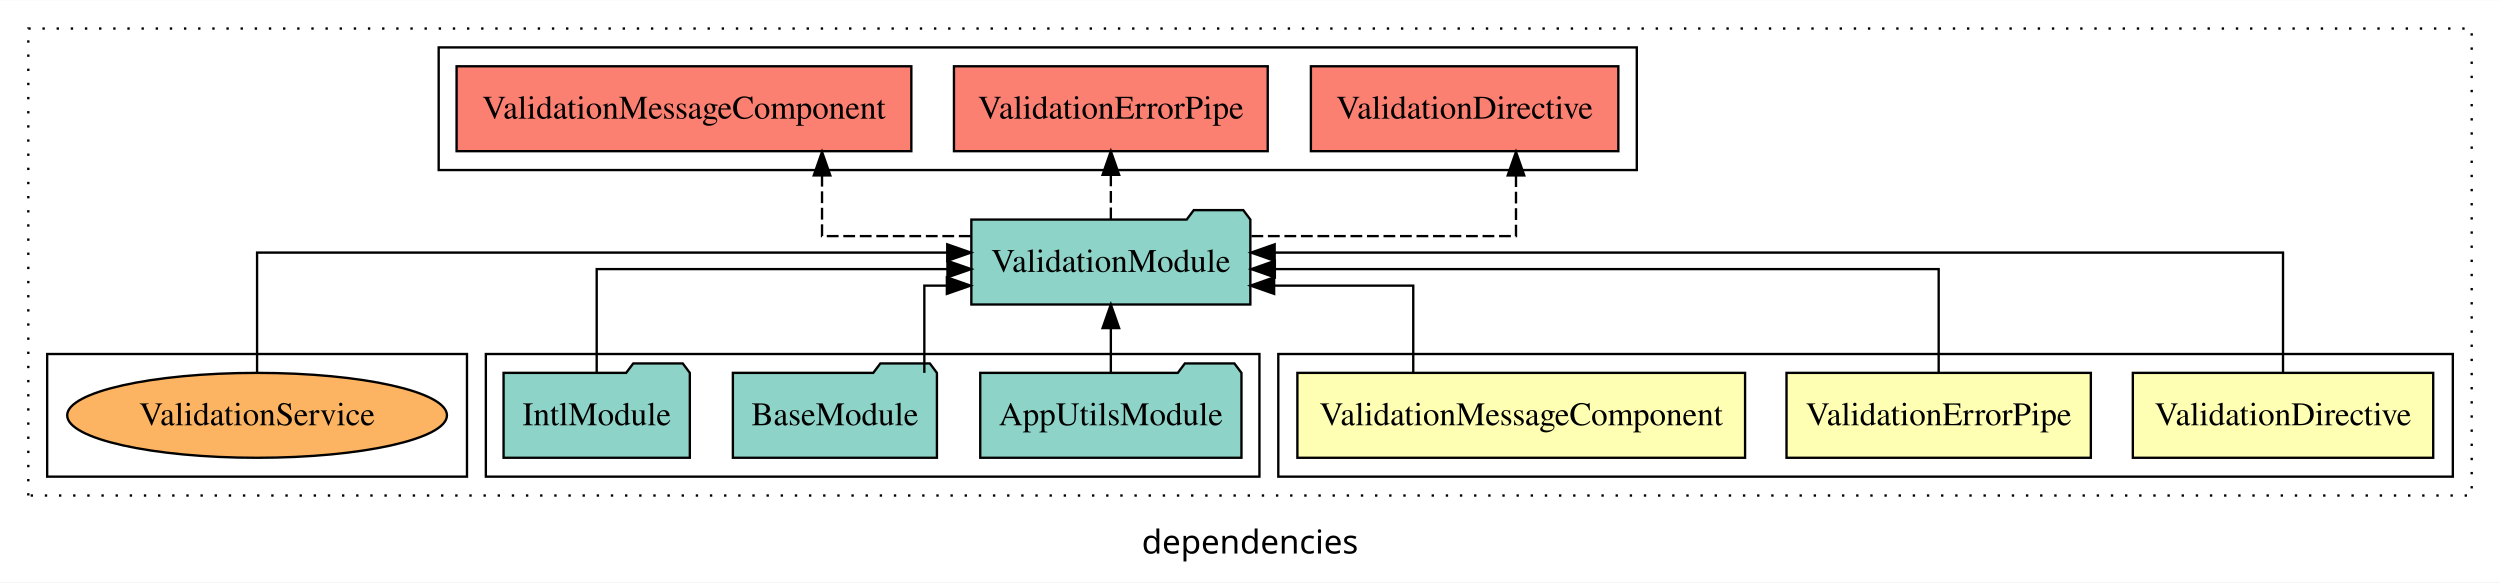
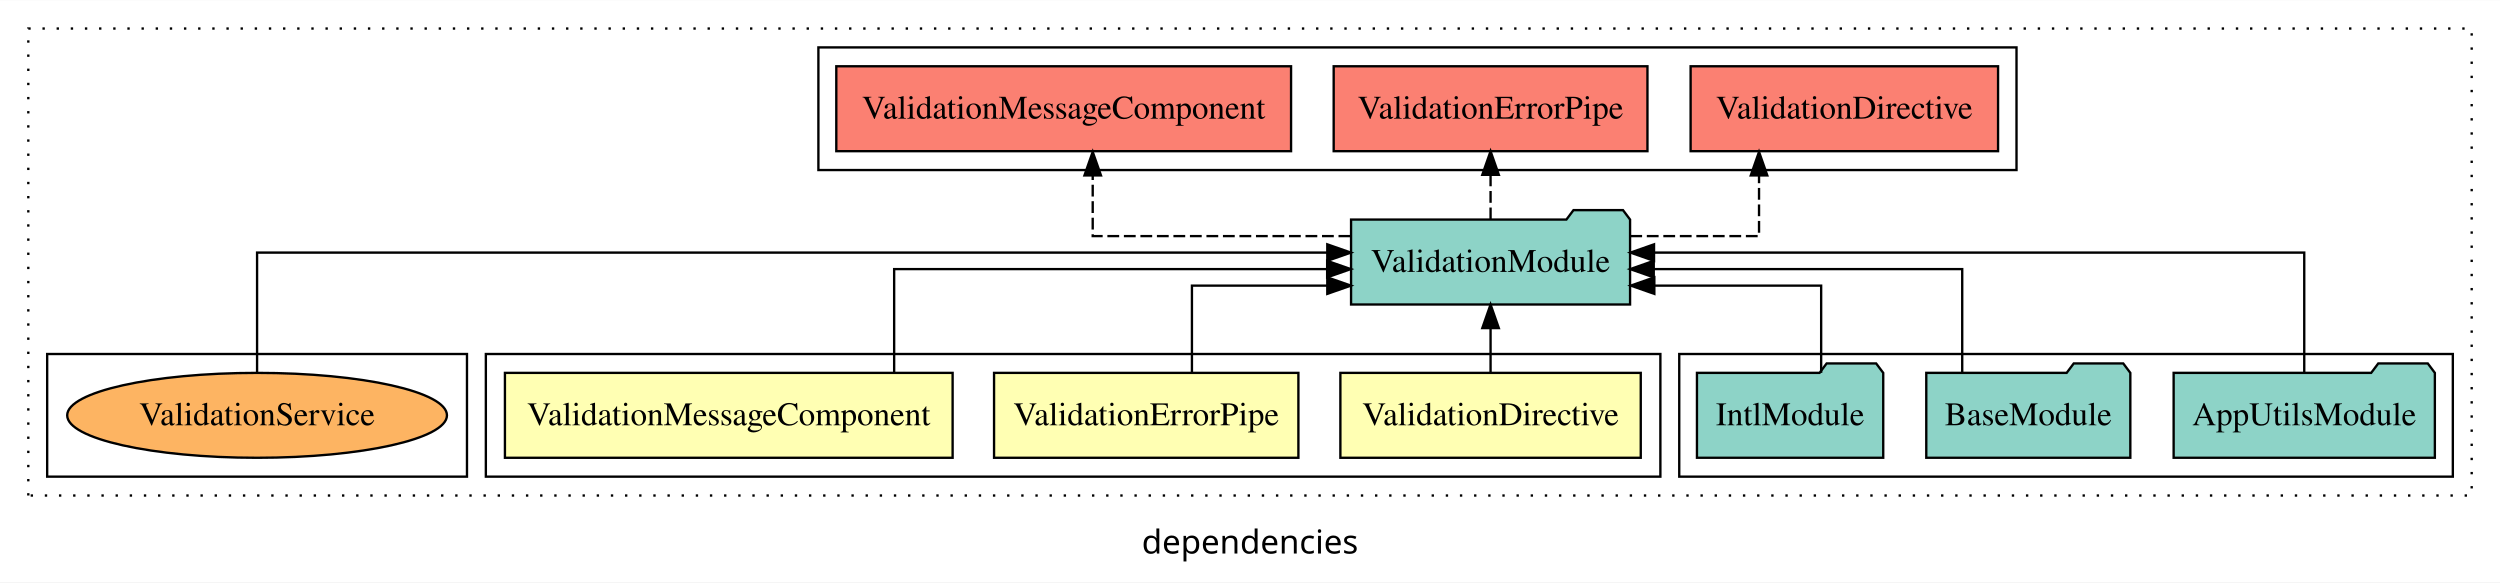
<svg xmlns="http://www.w3.org/2000/svg" width="1060pt" height="247pt" viewBox="0.00 0.00 1060.00 246.80">
  <g id="graph0" class="graph" transform="scale(1 1) rotate(0) translate(4 242.8)">
    <polygon fill="white" stroke="transparent" points="-4,4 -4,-242.8 1056,-242.8 1056,4 -4,4" />
    <text text-anchor="middle" x="526" y="-8.2" font-family="sans-serif" font-size="14.00">dependencies</text>
    <g id="clust1" class="cluster">
      <polygon fill="none" stroke="black" stroke-dasharray="1,5" points="8,-32.8 8,-230.8 1044,-230.8 1044,-32.8 8,-32.8" />
    </g>
-     <g id="clust2" class="cluster">
-       <polygon fill="none" stroke="black" points="538,-40.8 538,-92.8 1036,-92.8 1036,-40.8 538,-40.8" />
+     <g id="clust6" class="cluster">
+       <polygon fill="none" stroke="black" points="708,-40.8 708,-92.8 1036,-92.8 1036,-40.8 708,-40.8" />
    </g>
    <g id="clust7" class="cluster">
-       <polygon fill="none" stroke="black" points="182,-170.8 182,-222.8 690,-222.8 690,-170.8 182,-170.8" />
+       <polygon fill="none" stroke="black" points="343,-170.8 343,-222.8 851,-222.8 851,-170.8 343,-170.8" />
    </g>
-     <g id="clust6" class="cluster">
-       <polygon fill="none" stroke="black" points="202,-40.8 202,-92.8 530,-92.8 530,-40.8 202,-40.8" />
+     <g id="clust2" class="cluster">
+       <polygon fill="none" stroke="black" points="202,-40.8 202,-92.8 700,-92.8 700,-40.8 202,-40.8" />
    </g>
    <g id="clust9" class="cluster">
      <polygon fill="none" stroke="black" points="16,-40.8 16,-92.8 194,-92.8 194,-40.8 16,-40.8" />
    </g>
    <g id="node1" class="node">
-       <polygon fill="#ffffb3" stroke="black" points="1027.68,-84.8 900.32,-84.8 900.32,-48.8 1027.68,-48.8 1027.68,-84.8" />
-       <text text-anchor="middle" x="964" y="-62.6" font-family="Times,serif" font-size="14.00">ValidationDirective</text>
+       <polygon fill="#ffffb3" stroke="black" points="691.68,-84.8 564.32,-84.8 564.32,-48.8 691.68,-48.8 691.68,-84.8" />
+       <text text-anchor="middle" x="628" y="-62.6" font-family="Times,serif" font-size="14.00">ValidationDirective</text>
    </g>
    <g id="node4" class="node">
-       <polygon fill="#8dd3c7" stroke="black" points="526.15,-149.8 523.15,-153.8 502.15,-153.8 499.15,-149.8 407.85,-149.8 407.85,-113.8 526.15,-113.8 526.15,-149.8" />
-       <text text-anchor="middle" x="467" y="-127.6" font-family="Times,serif" font-size="14.00">ValidationModule</text>
+       <polygon fill="#8dd3c7" stroke="black" points="687.15,-149.8 684.15,-153.8 663.15,-153.8 660.15,-149.8 568.85,-149.8 568.85,-113.8 687.15,-113.8 687.15,-149.8" />
+       <text text-anchor="middle" x="628" y="-127.6" font-family="Times,serif" font-size="14.00">ValidationModule</text>
    </g>
    <g id="edge1" class="edge">
-       <path fill="none" stroke="black" d="M964,-84.93C964,-105.37 964,-135.8 964,-135.8 964,-135.8 536.46,-135.8 536.46,-135.8" />
-       <polygon fill="black" stroke="black" points="536.46,-132.3 526.46,-135.8 536.46,-139.3 536.46,-132.3" />
+       <path fill="none" stroke="black" d="M628,-84.91C628,-84.91 628,-103.79 628,-103.79" />
+       <polygon fill="black" stroke="black" points="624.5,-103.79 628,-113.79 631.5,-103.79 624.5,-103.79" />
    </g>
    <g id="node2" class="node">
-       <polygon fill="#ffffb3" stroke="black" points="882.52,-84.8 753.48,-84.8 753.48,-48.8 882.52,-48.8 882.52,-84.8" />
-       <text text-anchor="middle" x="818" y="-62.6" font-family="Times,serif" font-size="14.00">ValidationErrorPipe</text>
+       <polygon fill="#ffffb3" stroke="black" points="546.52,-84.8 417.48,-84.8 417.48,-48.8 546.52,-48.8 546.52,-84.8" />
+       <text text-anchor="middle" x="482" y="-62.6" font-family="Times,serif" font-size="14.00">ValidationErrorPipe</text>
    </g>
    <g id="edge2" class="edge">
-       <path fill="none" stroke="black" d="M818,-85.07C818,-103.36 818,-128.8 818,-128.8 818,-128.8 536.54,-128.8 536.54,-128.8" />
-       <polygon fill="black" stroke="black" points="536.54,-125.3 526.54,-128.8 536.54,-132.3 536.54,-125.3" />
+       <path fill="none" stroke="black" d="M501.38,-84.81C501.38,-100.85 501.38,-121.8 501.38,-121.8 501.38,-121.8 558.77,-121.8 558.77,-121.8" />
+       <polygon fill="black" stroke="black" points="558.77,-125.3 568.77,-121.8 558.77,-118.3 558.77,-125.3" />
    </g>
    <g id="node3" class="node">
-       <polygon fill="#ffffb3" stroke="black" points="735.91,-84.8 546.09,-84.8 546.09,-48.8 735.91,-48.8 735.91,-84.8" />
-       <text text-anchor="middle" x="641" y="-62.6" font-family="Times,serif" font-size="14.00">ValidationMessageComponent</text>
+       <polygon fill="#ffffb3" stroke="black" points="399.91,-84.8 210.09,-84.8 210.09,-48.8 399.91,-48.8 399.91,-84.8" />
+       <text text-anchor="middle" x="305" y="-62.6" font-family="Times,serif" font-size="14.00">ValidationMessageComponent</text>
    </g>
    <g id="edge3" class="edge">
-       <path fill="none" stroke="black" d="M595.22,-84.81C595.22,-100.85 595.22,-121.8 595.22,-121.8 595.22,-121.8 536.23,-121.8 536.23,-121.8" />
-       <polygon fill="black" stroke="black" points="536.23,-118.3 526.23,-121.8 536.23,-125.3 536.23,-118.3" />
+       <path fill="none" stroke="black" d="M375.12,-85.07C375.12,-103.36 375.12,-128.8 375.12,-128.8 375.12,-128.8 558.71,-128.8 558.71,-128.8" />
+       <polygon fill="black" stroke="black" points="558.71,-132.3 568.71,-128.8 558.71,-125.3 558.71,-132.3" />
    </g>
    <g id="node8" class="node">
-       <polygon fill="#fb8072" stroke="black" points="682.18,-214.8 551.82,-214.8 551.82,-178.8 682.18,-178.8 682.18,-214.8" />
-       <text text-anchor="middle" x="617" y="-192.6" font-family="Times,serif" font-size="14.00">ValidationDirective </text>
+       <polygon fill="#fb8072" stroke="black" points="843.18,-214.8 712.82,-214.8 712.82,-178.8 843.18,-178.8 843.18,-214.8" />
+       <text text-anchor="middle" x="778" y="-192.6" font-family="Times,serif" font-size="14.00">ValidationDirective </text>
    </g>
    <g id="edge7" class="edge">
-       <path fill="none" stroke="black" stroke-dasharray="5,2" d="M526.6,-142.8C576.21,-142.8 638.78,-142.8 638.78,-142.8 638.78,-142.8 638.78,-168.52 638.78,-168.52" />
-       <polygon fill="black" stroke="black" points="635.28,-168.52 638.78,-178.52 642.28,-168.52 635.28,-168.52" />
+       <path fill="none" stroke="black" stroke-dasharray="5,2" d="M687.25,-142.8C714.91,-142.8 741.83,-142.8 741.83,-142.8 741.83,-142.8 741.83,-168.52 741.83,-168.52" />
+       <polygon fill="black" stroke="black" points="738.33,-168.52 741.83,-178.52 745.33,-168.52 738.33,-168.52" />
    </g>
    <g id="node9" class="node">
-       <polygon fill="#fb8072" stroke="black" points="533.52,-214.8 400.48,-214.8 400.48,-178.8 533.52,-178.8 533.52,-214.8" />
-       <text text-anchor="middle" x="467" y="-192.6" font-family="Times,serif" font-size="14.00">ValidationErrorPipe </text>
+       <polygon fill="#fb8072" stroke="black" points="694.52,-214.8 561.48,-214.8 561.48,-178.8 694.52,-178.8 694.52,-214.8" />
+       <text text-anchor="middle" x="628" y="-192.6" font-family="Times,serif" font-size="14.00">ValidationErrorPipe </text>
    </g>
    <g id="edge8" class="edge">
-       <path fill="none" stroke="black" stroke-dasharray="5,2" d="M467,-149.91C467,-149.91 467,-168.79 467,-168.79" />
-       <polygon fill="black" stroke="black" points="463.5,-168.79 467,-178.79 470.5,-168.79 463.5,-168.79" />
+       <path fill="none" stroke="black" stroke-dasharray="5,2" d="M628,-149.91C628,-149.91 628,-168.79 628,-168.79" />
+       <polygon fill="black" stroke="black" points="624.5,-168.79 628,-178.79 631.5,-168.79 624.5,-168.79" />
    </g>
    <g id="node10" class="node">
-       <polygon fill="#fb8072" stroke="black" points="382.41,-214.8 189.59,-214.8 189.59,-178.8 382.41,-178.8 382.41,-214.8" />
-       <text text-anchor="middle" x="286" y="-192.6" font-family="Times,serif" font-size="14.00">ValidationMessageComponent </text>
+       <polygon fill="#fb8072" stroke="black" points="543.41,-214.8 350.59,-214.8 350.59,-178.8 543.41,-178.8 543.41,-214.8" />
+       <text text-anchor="middle" x="447" y="-192.6" font-family="Times,serif" font-size="14.00">ValidationMessageComponent </text>
    </g>
    <g id="edge9" class="edge">
-       <path fill="none" stroke="black" stroke-dasharray="5,2" d="M407.56,-142.8C376.36,-142.8 344.54,-142.8 344.54,-142.8 344.54,-142.8 344.54,-168.52 344.54,-168.52" />
-       <polygon fill="black" stroke="black" points="341.04,-168.52 344.54,-178.52 348.04,-168.52 341.04,-168.52" />
+       <path fill="none" stroke="black" stroke-dasharray="5,2" d="M568.53,-142.8C519.96,-142.8 459.31,-142.8 459.31,-142.8 459.31,-142.8 459.31,-168.52 459.31,-168.52" />
+       <polygon fill="black" stroke="black" points="455.81,-168.52 459.31,-178.52 462.81,-168.52 455.81,-168.52" />
    </g>
    <g id="node5" class="node">
-       <polygon fill="#8dd3c7" stroke="black" points="522.38,-84.8 519.38,-88.8 498.38,-88.8 495.38,-84.8 411.62,-84.8 411.62,-48.8 522.38,-48.8 522.38,-84.8" />
-       <text text-anchor="middle" x="467" y="-62.6" font-family="Times,serif" font-size="14.00">AppUtilsModule</text>
+       <polygon fill="#8dd3c7" stroke="black" points="1028.38,-84.8 1025.38,-88.8 1004.38,-88.8 1001.38,-84.8 917.62,-84.8 917.62,-48.8 1028.38,-48.8 1028.38,-84.8" />
+       <text text-anchor="middle" x="973" y="-62.6" font-family="Times,serif" font-size="14.00">AppUtilsModule</text>
    </g>
    <g id="edge4" class="edge">
-       <path fill="none" stroke="black" d="M467,-84.91C467,-84.91 467,-103.79 467,-103.79" />
-       <polygon fill="black" stroke="black" points="463.5,-103.79 467,-113.79 470.5,-103.79 463.5,-103.79" />
+       <path fill="none" stroke="black" d="M973,-84.93C973,-105.37 973,-135.8 973,-135.8 973,-135.8 697.31,-135.8 697.31,-135.8" />
+       <polygon fill="black" stroke="black" points="697.31,-132.3 687.31,-135.8 697.31,-139.3 697.31,-132.3" />
    </g>
    <g id="node6" class="node">
-       <polygon fill="#8dd3c7" stroke="black" points="393.26,-84.8 390.26,-88.8 369.26,-88.8 366.26,-84.8 306.74,-84.8 306.74,-48.8 393.26,-48.8 393.26,-84.8" />
-       <text text-anchor="middle" x="350" y="-62.6" font-family="Times,serif" font-size="14.00">BaseModule</text>
+       <polygon fill="#8dd3c7" stroke="black" points="899.26,-84.8 896.26,-88.8 875.26,-88.8 872.26,-84.8 812.74,-84.8 812.74,-48.8 899.26,-48.8 899.26,-84.8" />
+       <text text-anchor="middle" x="856" y="-62.6" font-family="Times,serif" font-size="14.00">BaseModule</text>
    </g>
    <g id="edge5" class="edge">
-       <path fill="none" stroke="black" d="M387.92,-84.81C387.92,-100.85 387.92,-121.8 387.92,-121.8 387.92,-121.8 397.47,-121.8 397.47,-121.8" />
-       <polygon fill="black" stroke="black" points="397.47,-125.3 407.47,-121.8 397.47,-118.3 397.47,-125.3" />
+       <path fill="none" stroke="black" d="M827.98,-85.07C827.98,-103.36 827.98,-128.8 827.98,-128.8 827.98,-128.8 697.19,-128.8 697.19,-128.8" />
+       <polygon fill="black" stroke="black" points="697.19,-125.3 687.19,-128.8 697.19,-132.3 697.19,-125.3" />
    </g>
    <g id="node7" class="node">
-       <polygon fill="#8dd3c7" stroke="black" points="288.49,-84.8 285.49,-88.8 264.49,-88.8 261.49,-84.8 209.51,-84.8 209.51,-48.8 288.49,-48.8 288.49,-84.8" />
-       <text text-anchor="middle" x="249" y="-62.6" font-family="Times,serif" font-size="14.00">IntlModule</text>
+       <polygon fill="#8dd3c7" stroke="black" points="794.49,-84.8 791.49,-88.8 770.49,-88.8 767.49,-84.8 715.51,-84.8 715.51,-48.8 794.49,-48.8 794.49,-84.8" />
+       <text text-anchor="middle" x="755" y="-62.6" font-family="Times,serif" font-size="14.00">IntlModule</text>
    </g>
    <g id="edge6" class="edge">
-       <path fill="none" stroke="black" d="M249,-85.07C249,-103.36 249,-128.8 249,-128.8 249,-128.8 397.72,-128.8 397.72,-128.8" />
-       <polygon fill="black" stroke="black" points="397.72,-132.3 407.72,-128.8 397.72,-125.3 397.72,-132.3" />
+       <path fill="none" stroke="black" d="M768.17,-84.81C768.17,-100.85 768.17,-121.8 768.17,-121.8 768.17,-121.8 697.44,-121.8 697.44,-121.8" />
+       <polygon fill="black" stroke="black" points="697.44,-118.3 687.44,-121.8 697.44,-125.3 697.44,-118.3" />
    </g>
    <g id="node11" class="node">
      <ellipse fill="#fdb462" stroke="black" cx="105" cy="-66.8" rx="80.51" ry="18" />
      <text text-anchor="middle" x="105" y="-62.6" font-family="Times,serif" font-size="14.00">ValidationService</text>
    </g>
    <g id="edge10" class="edge">
-       <path fill="none" stroke="black" d="M105,-84.93C105,-105.37 105,-135.8 105,-135.8 105,-135.8 397.63,-135.8 397.63,-135.8" />
-       <polygon fill="black" stroke="black" points="397.63,-139.3 407.63,-135.8 397.63,-132.3 397.63,-139.3" />
+       <path fill="none" stroke="black" d="M105,-84.93C105,-105.37 105,-135.8 105,-135.8 105,-135.8 558.77,-135.8 558.77,-135.8" />
+       <polygon fill="black" stroke="black" points="558.77,-139.3 568.77,-135.8 558.77,-132.3 558.77,-139.3" />
    </g>
  </g>
</svg>
